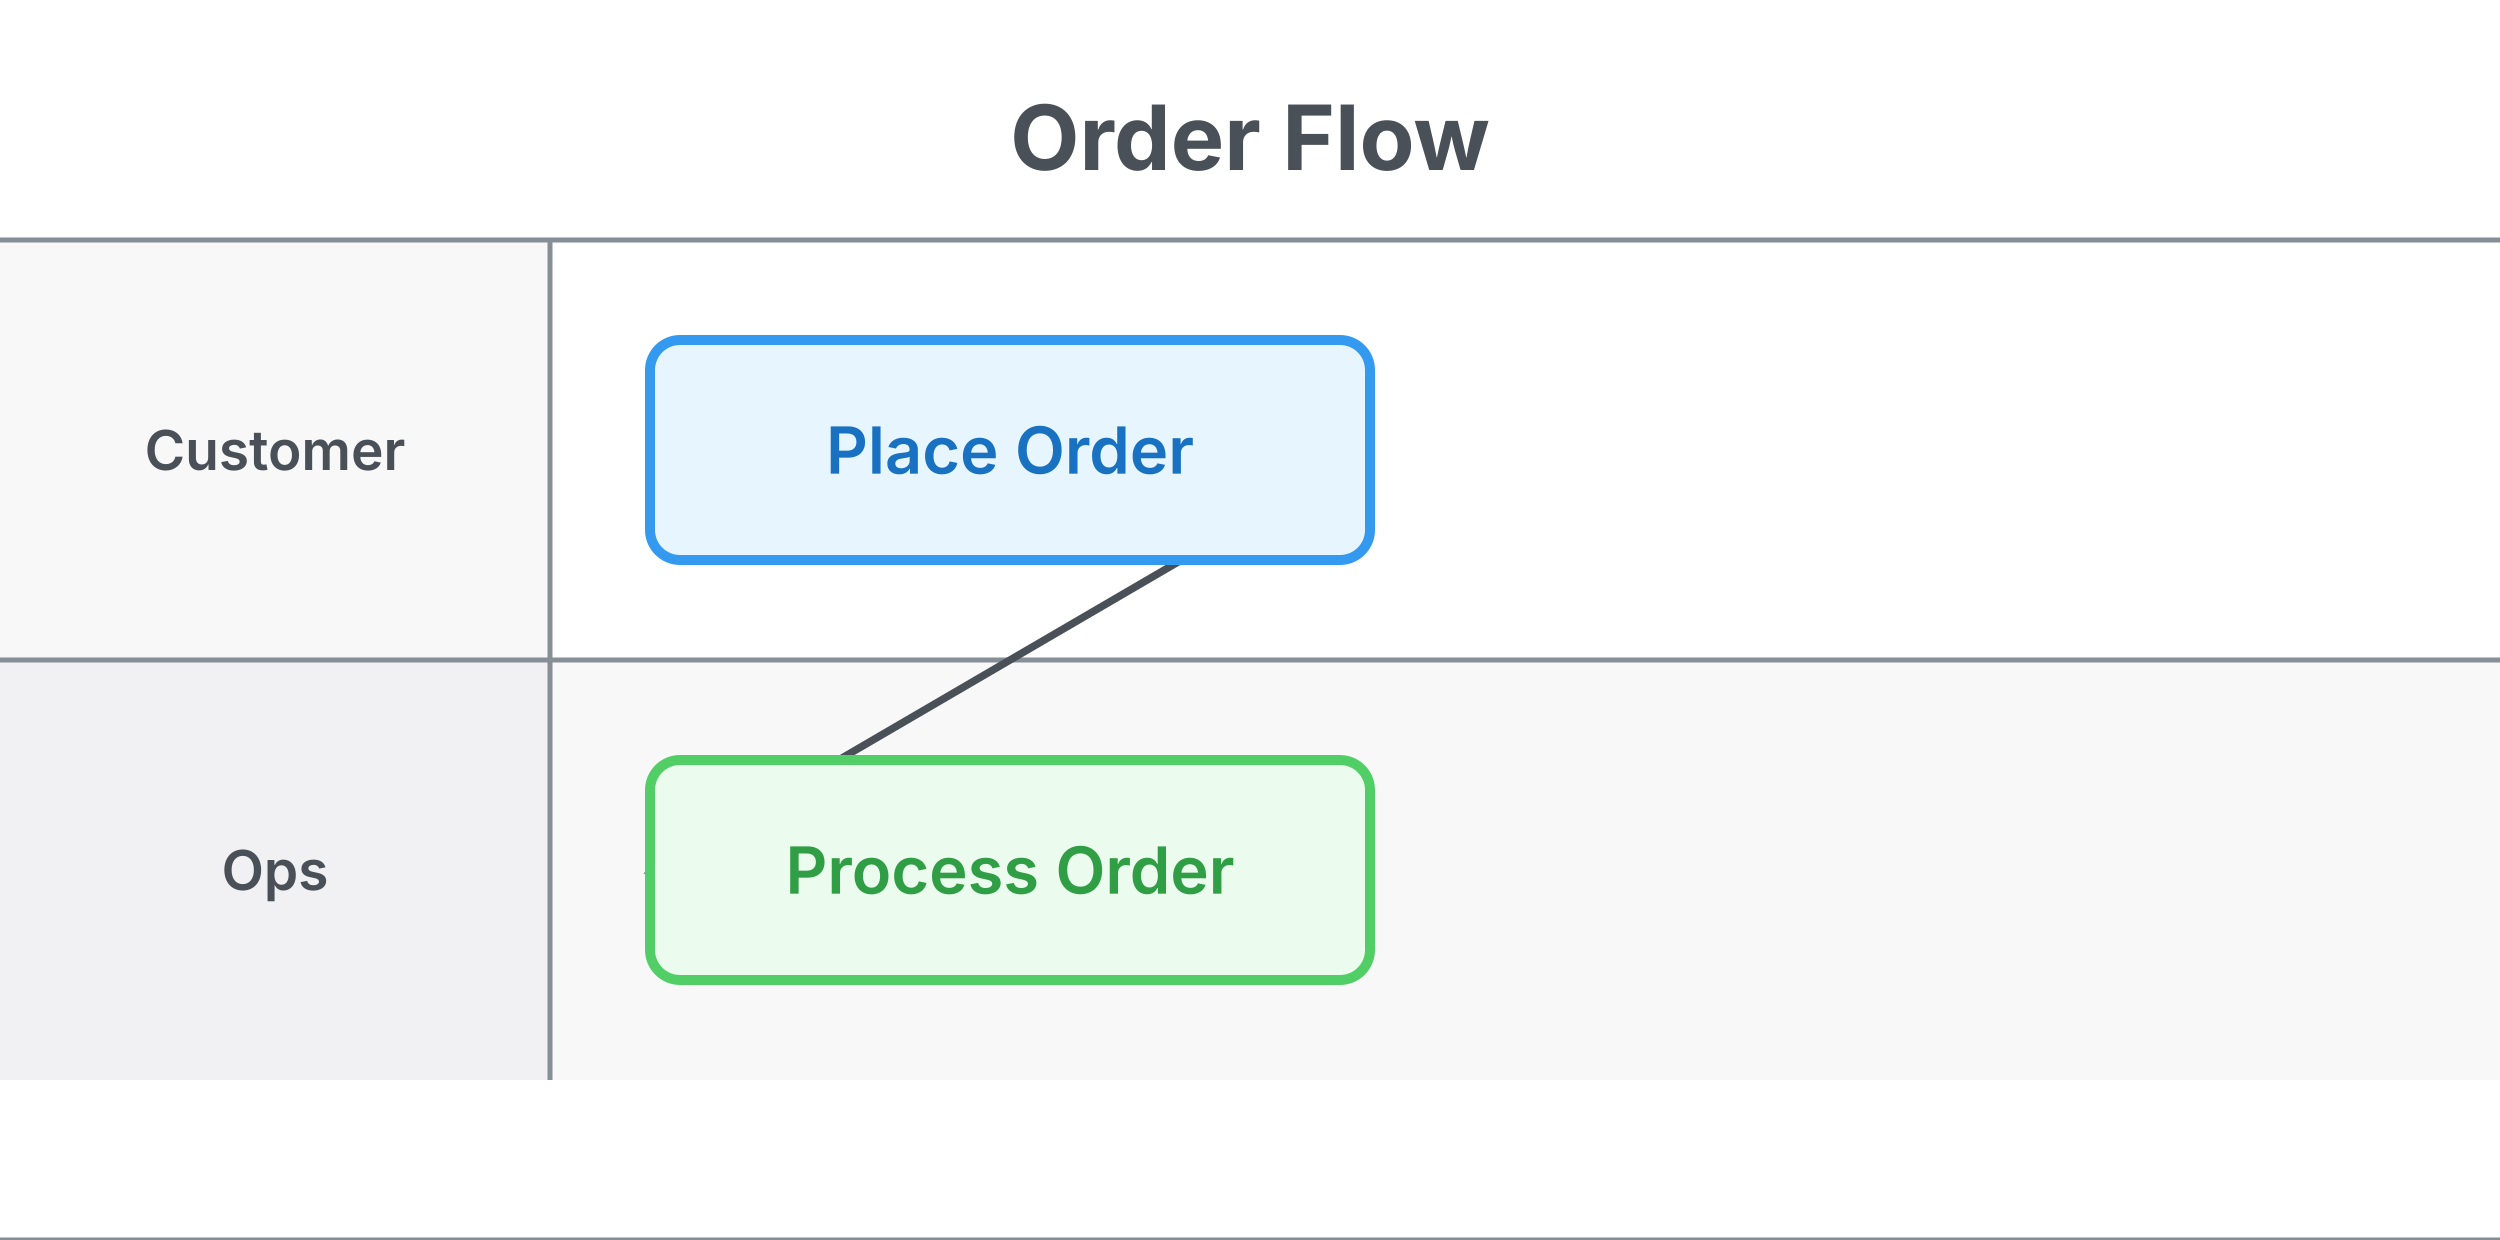
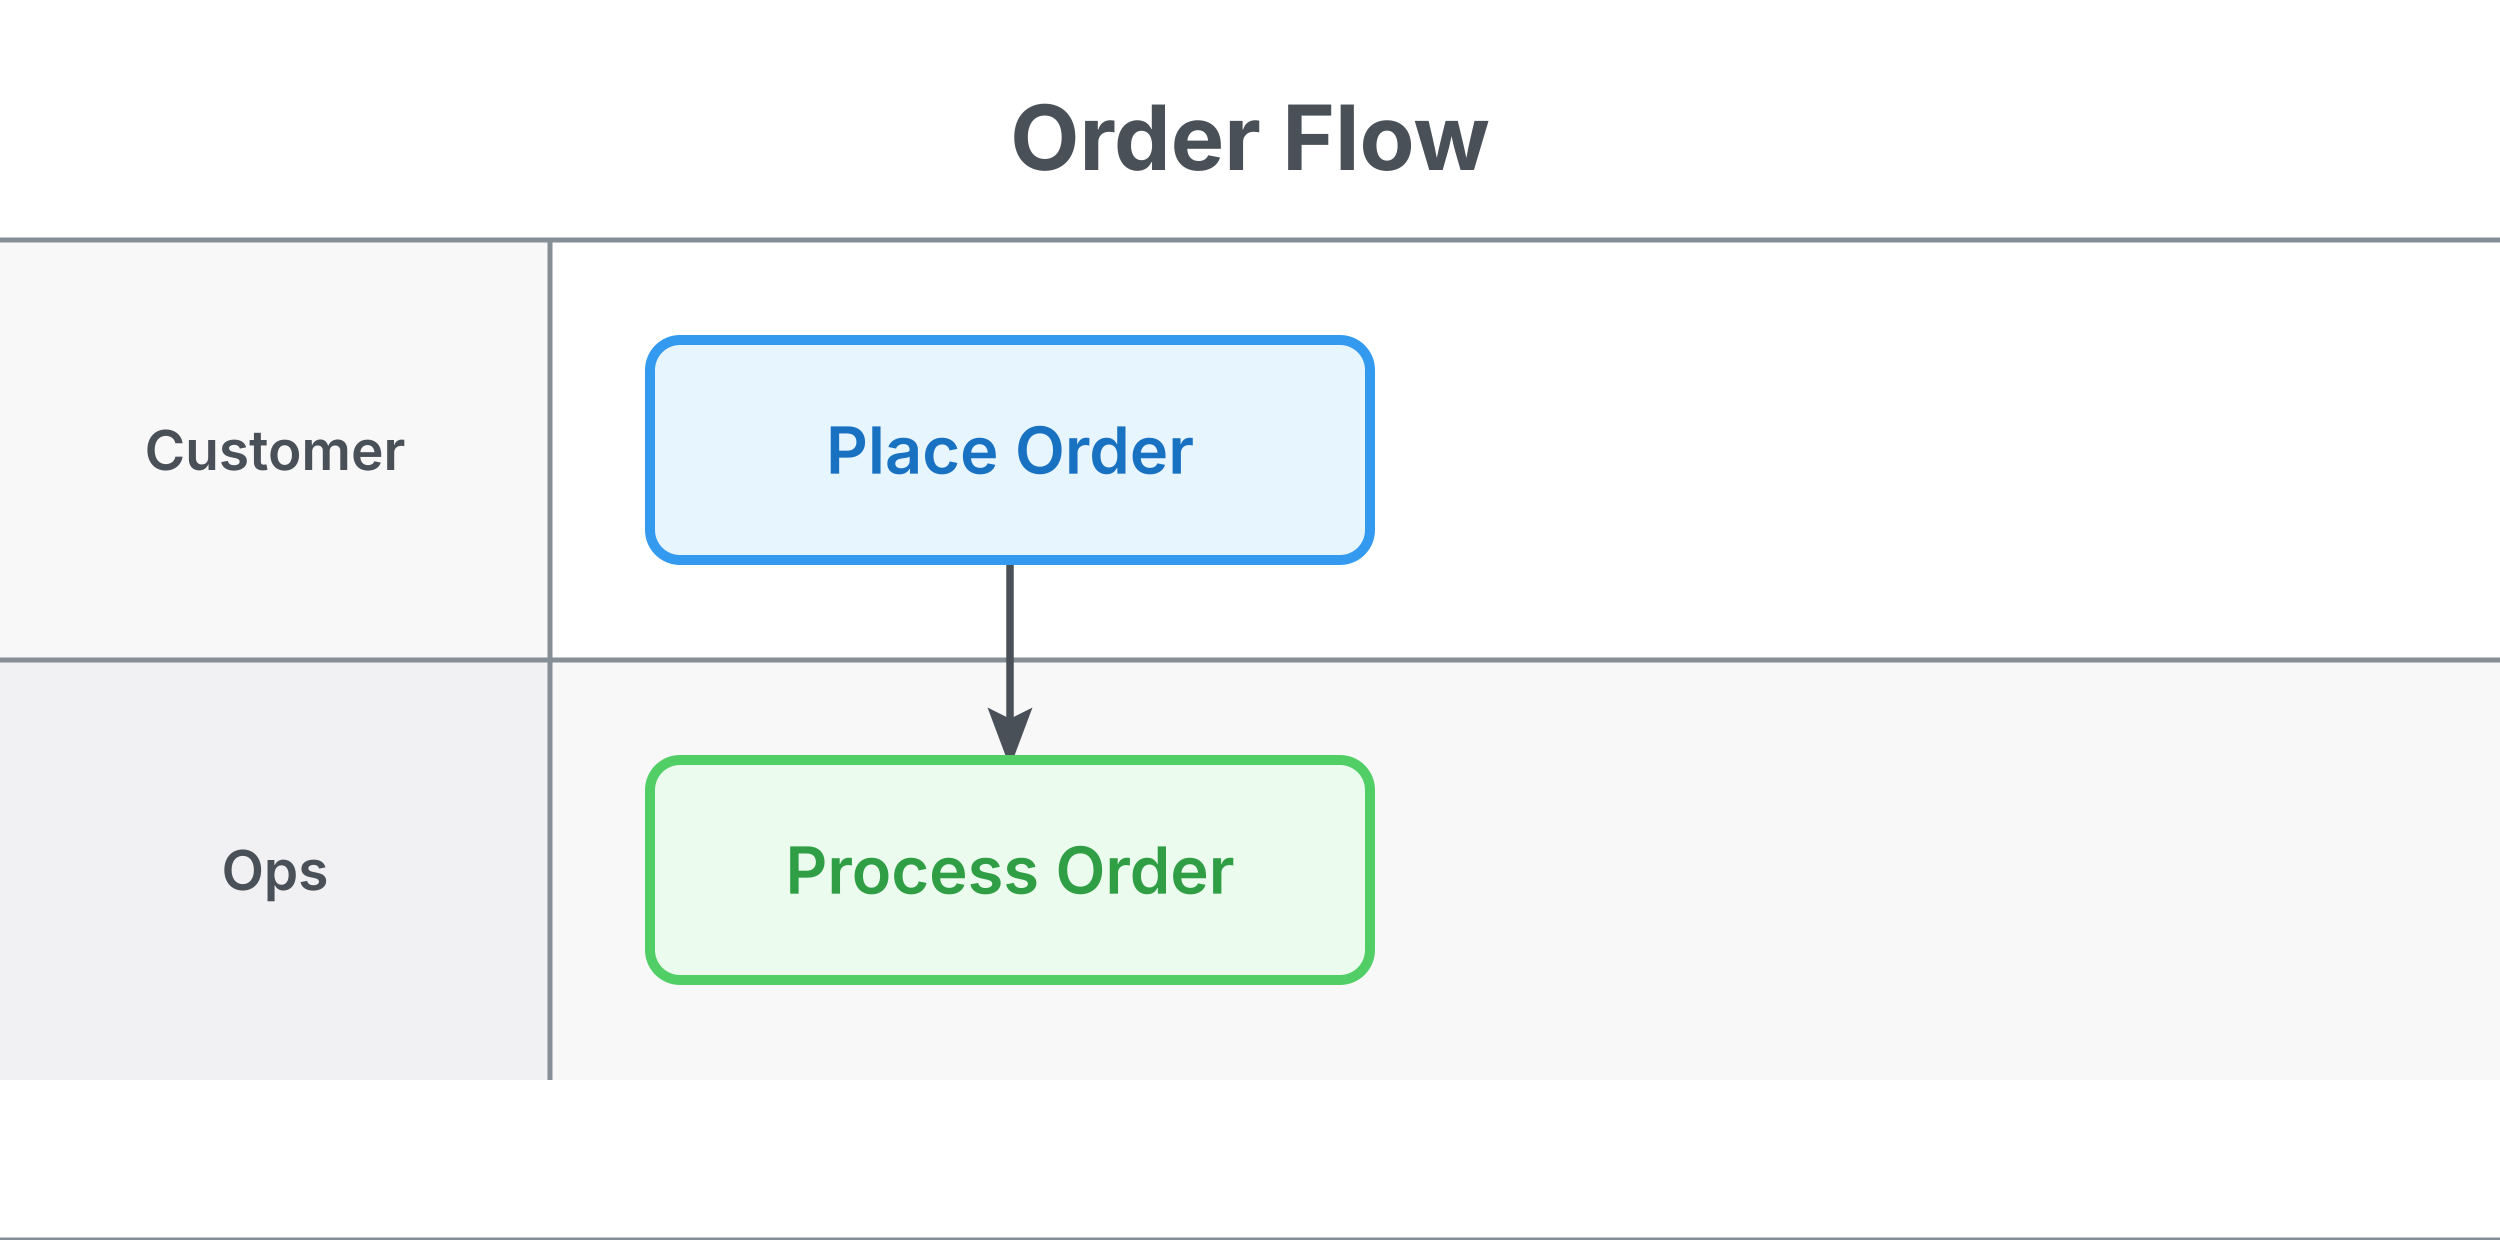
<svg xmlns="http://www.w3.org/2000/svg" width="500" height="248" viewBox="0 0 500 248">
  <text x="250" y="34" text-anchor="middle" font-family="Inter, system-ui, -apple-system, sans-serif" font-size="18" font-weight="700" fill="#495057">Order Flow</text>
  <g class="swimlane-diagram" transform="translate(0,48)">
    <defs>
      <marker id="sw-1-arrow" markerWidth="8" markerHeight="6" refX="7" refY="3" orient="auto" markerUnits="strokeWidth">
        <polygon points="0 0, 8 3, 0 6, 1.5 3" fill="#495057" />
      </marker>
    </defs>
    <rect x="0" y="0" width="500" height="84" fill="none" stroke="none" />
    <line x1="0" y1="0" x2="500" y2="0" stroke="#868e96" stroke-width="1" />
    <rect x="0" y="0" width="110" height="84" fill="rgba(134,142,150,0.06)" stroke="none" />
    <line x1="110" y1="0" x2="110" y2="84" stroke="#868e96" stroke-width="1" />
    <text x="55" y="42" text-anchor="middle" dominant-baseline="central" font-family="Inter, system-ui, -apple-system, sans-serif" font-size="11" font-weight="600" fill="#495057">Customer</text>
    <rect x="0" y="84" width="500" height="84" fill="rgba(134,142,150,0.06)" stroke="none" />
    <line x1="0" y1="84" x2="500" y2="84" stroke="#868e96" stroke-width="1" />
    <rect x="0" y="84" width="110" height="84" fill="rgba(134,142,150,0.06)" stroke="none" />
    <line x1="110" y1="84" x2="110" y2="168" stroke="#868e96" stroke-width="1" />
    <text x="55" y="126" text-anchor="middle" dominant-baseline="central" font-family="Inter, system-ui, -apple-system, sans-serif" font-size="11" font-weight="600" fill="#495057">Ops</text>
    <line x1="0" y1="200" x2="500" y2="200" stroke="#868e96" stroke-width="1" />
-     <line x1="274" y1="42" x2="130" y2="126" stroke="#495057" stroke-width="1.5" marker-end="url(#sw-1-arrow)" />
+     <path d="M202,64 C202,84 202,84 202,104" fill="none" stroke="#495057" stroke-width="1.5" marker-end="url(#sw-1-arrow)" />
    <rect x="130" y="20" width="144" height="44" rx="6" ry="6" fill="#e7f5ff" stroke="#339af0" stroke-width="2" />
    <text x="202" y="42" text-anchor="middle" dominant-baseline="central" font-family="Inter, system-ui, -apple-system, sans-serif" font-size="13" font-weight="600" fill="#1971c2">Place Order</text>
    <rect x="130" y="104" width="144" height="44" rx="6" ry="6" fill="#ebfbee" stroke="#51cf66" stroke-width="2" />
    <text x="202" y="126" text-anchor="middle" dominant-baseline="central" font-family="Inter, system-ui, -apple-system, sans-serif" font-size="13" font-weight="600" fill="#2f9e44">Process Order</text>
  </g>
</svg>
